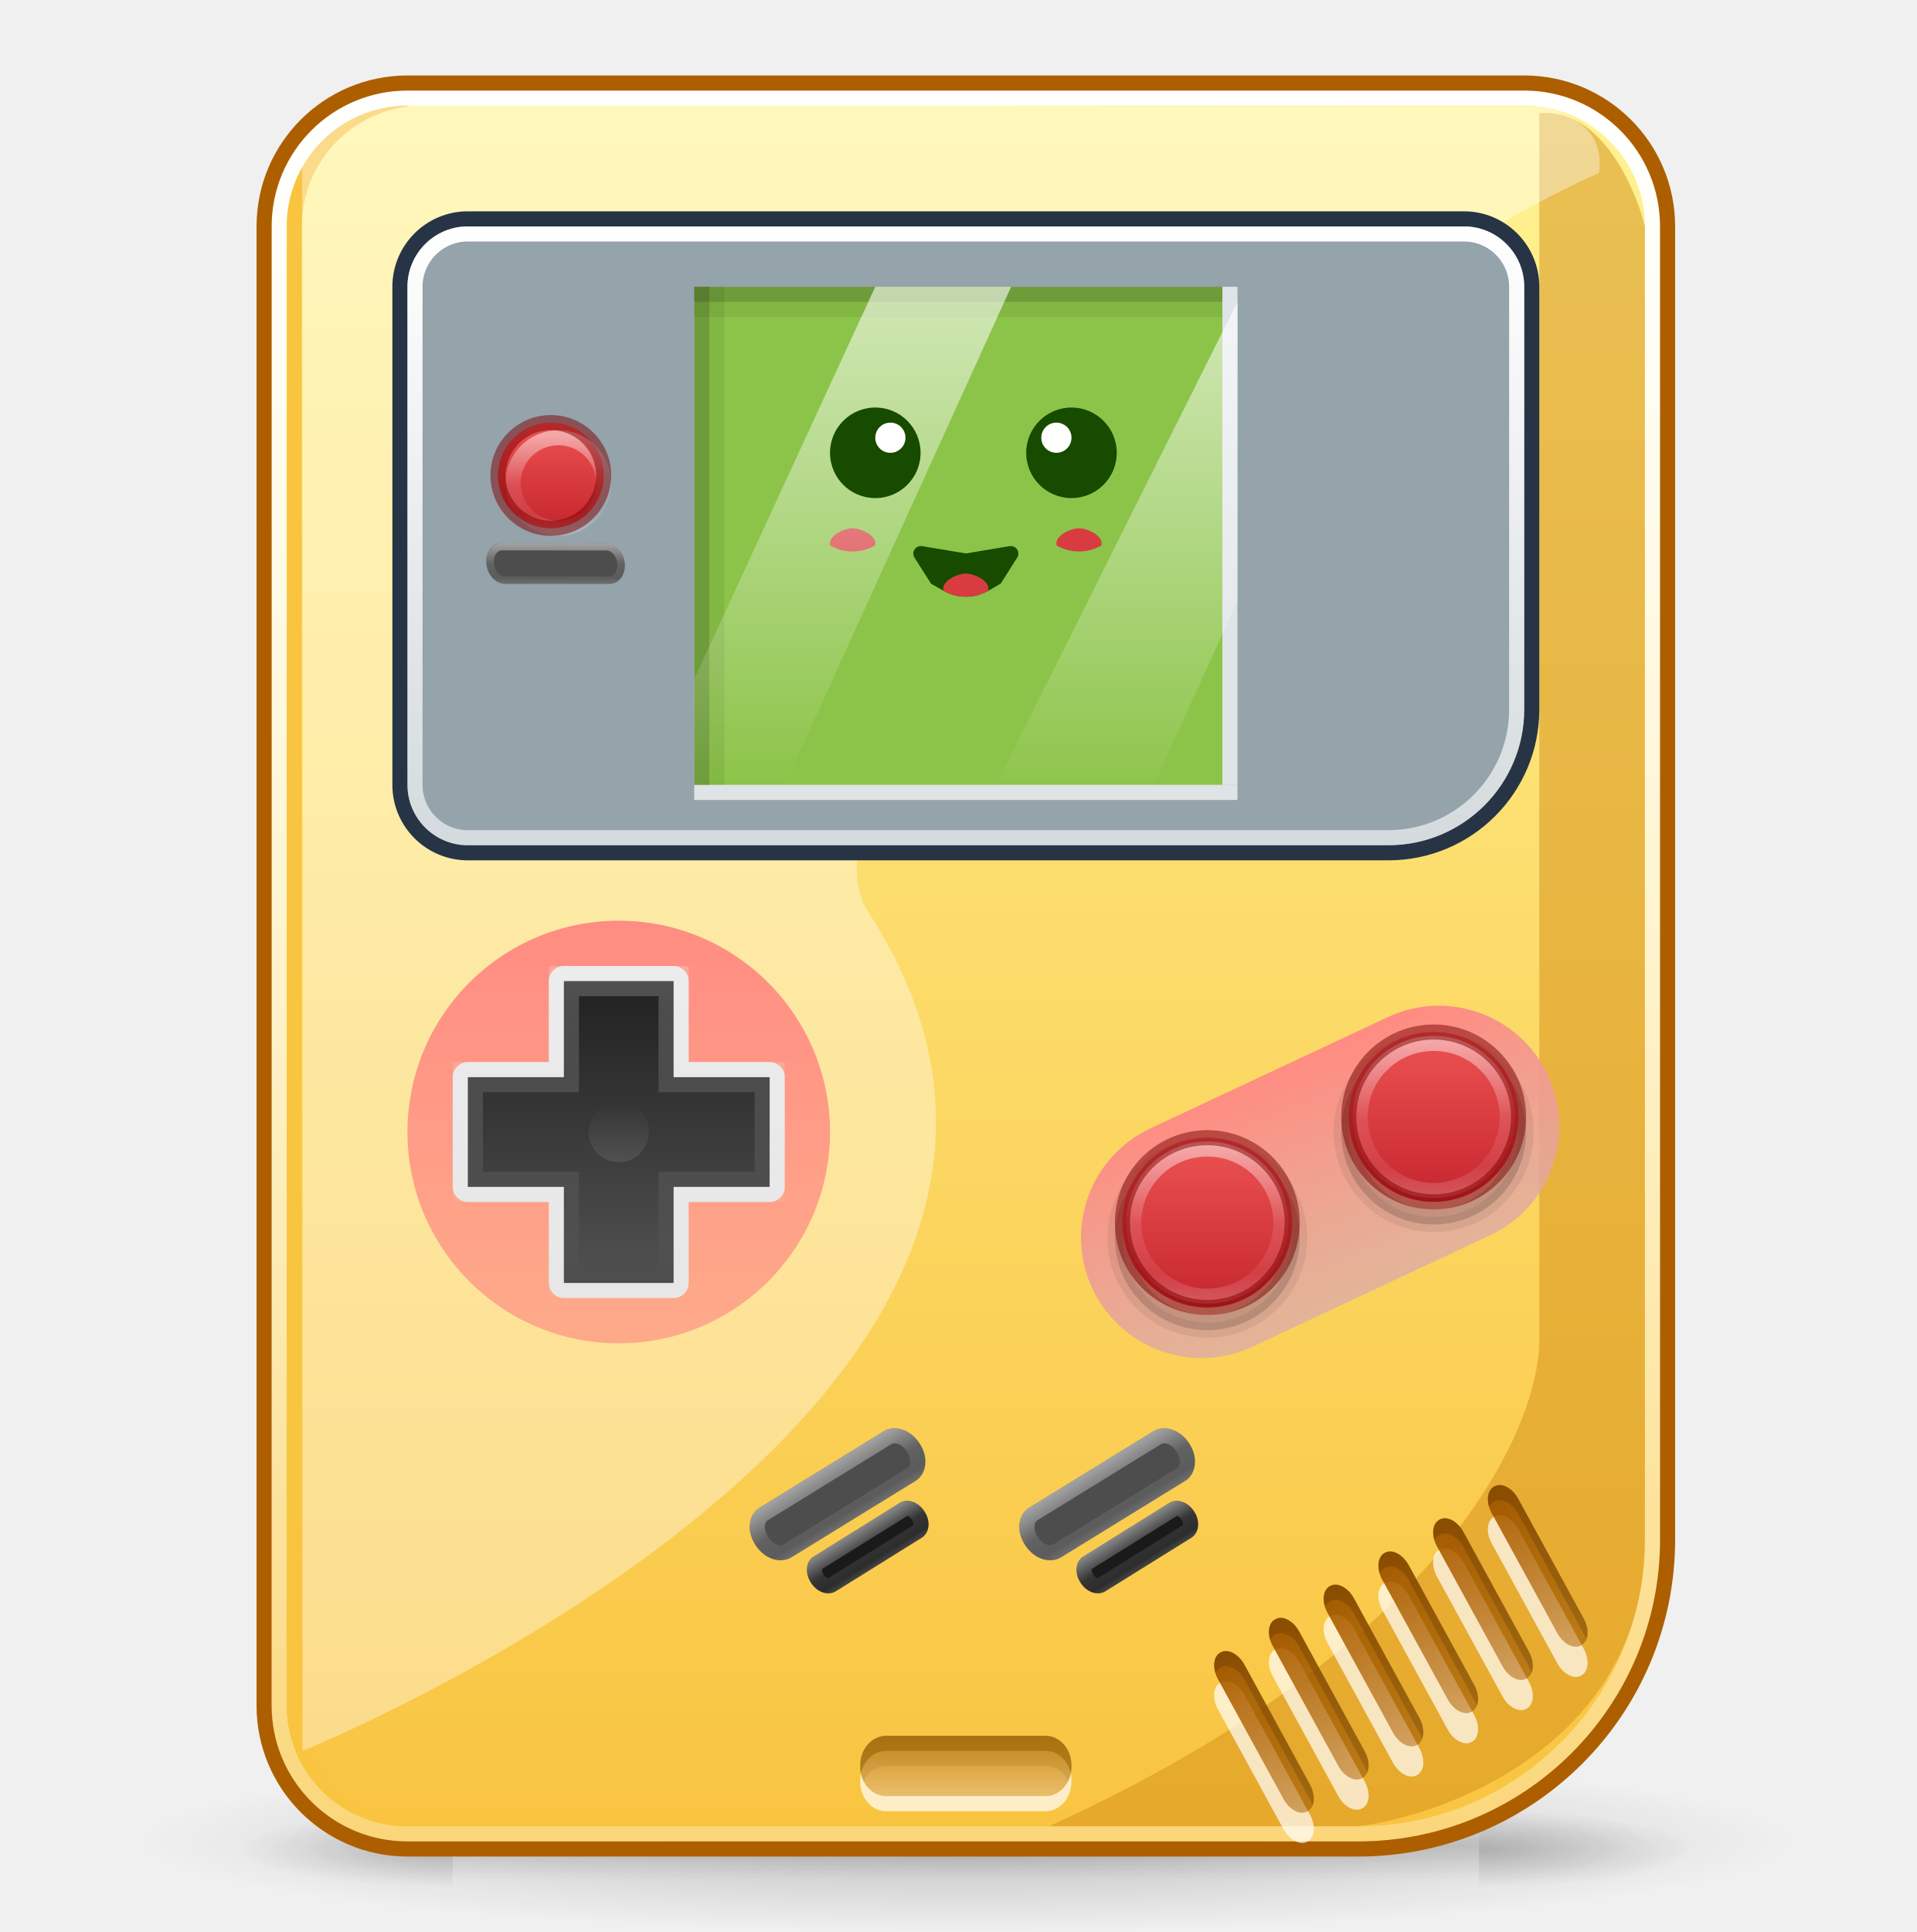
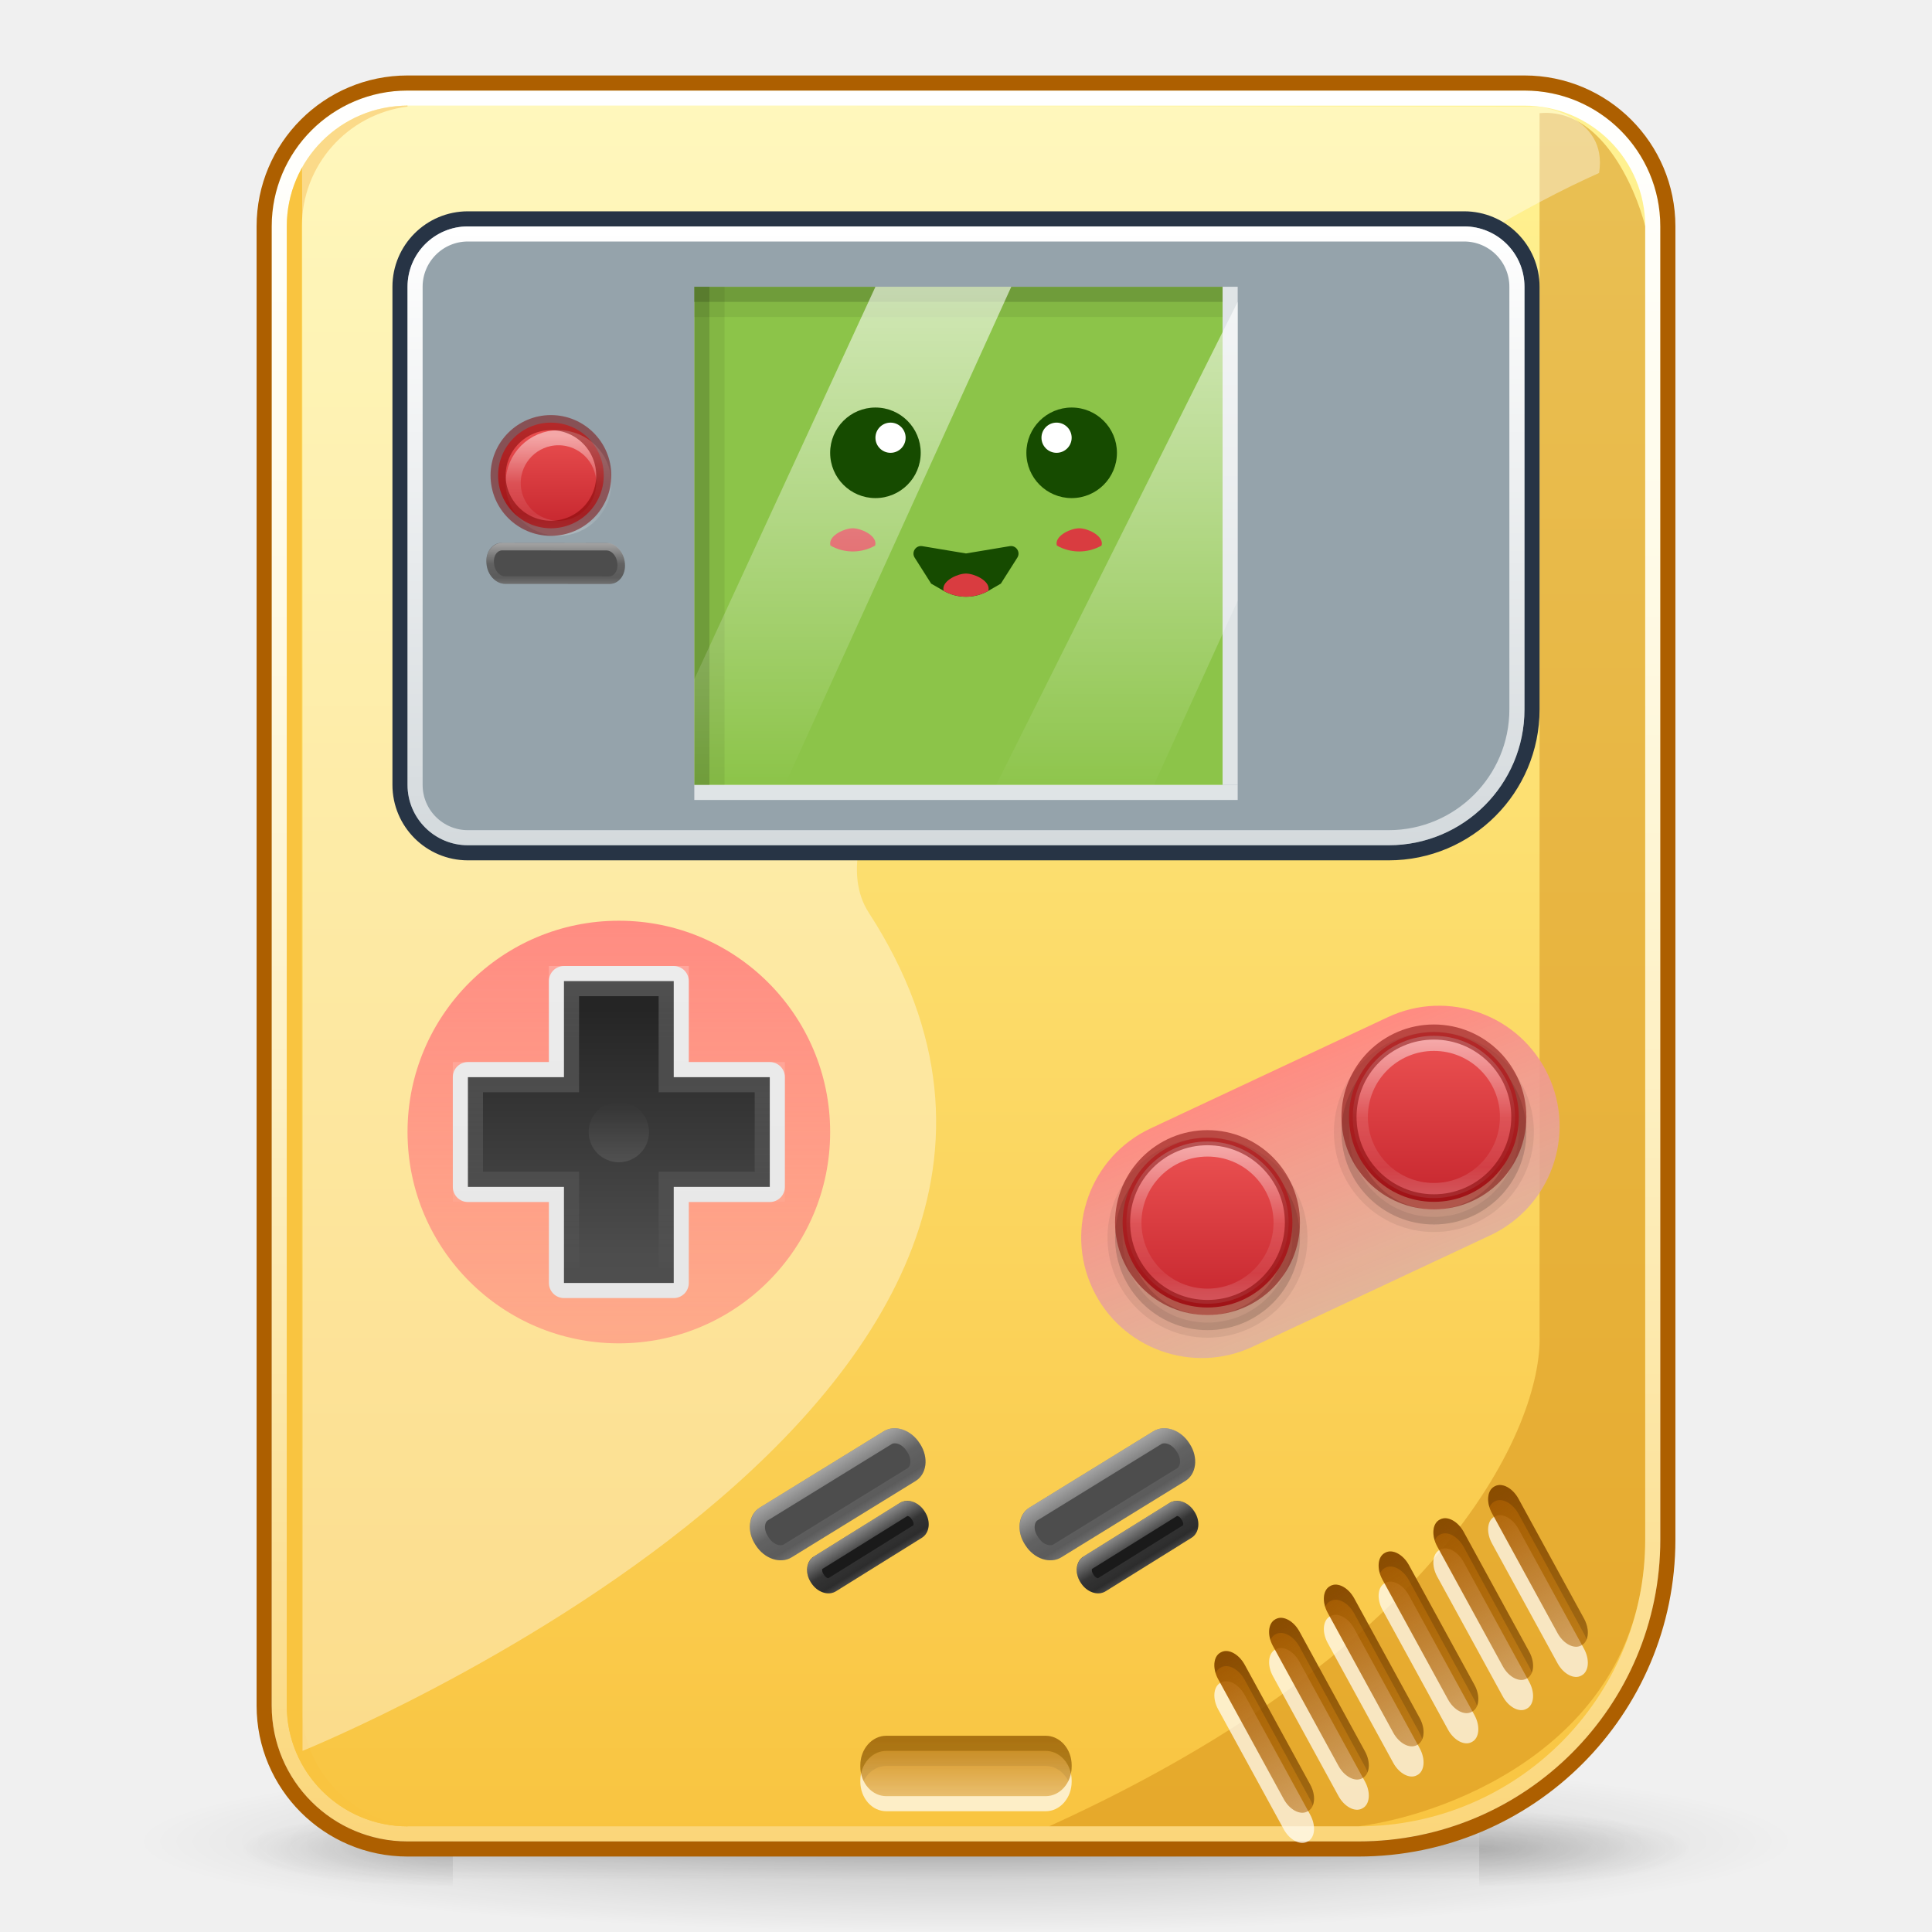
- <svg xmlns="http://www.w3.org/2000/svg" width="127" height="128" viewBox="0 0 127 128" fill="none">
+ <svg xmlns="http://www.w3.org/2000/svg" width="128" height="128" viewBox="0 0 128 128" fill="none">
  <path opacity="0.2" d="M119 122.001C118.998 123.592 113.202 125.118 102.888 126.243C92.573 127.368 78.585 128 64 128C49.415 128 35.427 127.368 25.112 126.243C14.798 125.118 9.002 123.592 9 122.001C8.999 121.213 10.421 120.433 13.184 119.705C15.947 118.977 19.998 118.315 25.106 117.758C30.213 117.2 36.277 116.758 42.95 116.457C49.624 116.155 56.776 116 64 116C71.224 116 78.376 116.155 85.05 116.457C91.723 116.758 97.787 117.2 102.894 117.758C108.002 118.315 112.053 118.977 114.816 119.705C117.58 120.433 119.001 121.213 119 122.001Z" fill="url(#paint0_radial)" />
  <g opacity="0.4">
    <path opacity="0.6" d="M112 120.001H98V125.001H112V120.001Z" fill="url(#paint1_radial)" />
    <path opacity="0.6" d="M16 125.001H30V120.001H16V125.001Z" fill="url(#paint2_radial)" />
    <path opacity="0.4" d="M98 120.001H30V124.525H98V120.001Z" fill="url(#paint3_linear)" />
  </g>
  <path d="M18 15C18 10.029 22.029 6 27 6H101C105.971 6 110 10.029 110 15V102C110 113.046 101.046 122 90 122H27C22.029 122 18 117.971 18 113V15Z" fill="url(#paint4_linear)" />
  <path opacity="0.5" d="M102 88.5V7.5C106 7.1 108.333 12.333 109 15V102C109 115.2 96.333 120.167 90 121H69.5C95.9 109 102.167 94.333 102 88.5Z" fill="#D48E15" />
  <path d="M18.5 15C18.5 10.306 22.306 6.5 27 6.5H101C105.694 6.5 109.5 10.306 109.5 15V102C109.5 112.77 100.77 121.5 90 121.5H27C22.306 121.5 18.5 117.694 18.5 113V15Z" stroke="url(#paint5_linear)" />
  <path d="M17.5 15C17.5 9.753 21.753 5.5 27 5.5H101C106.247 5.5 110.5 9.753 110.5 15V102C110.5 113.322 101.322 122.5 90 122.5H27C21.753 122.5 17.5 118.247 17.5 113V15Z" stroke="#AD5F00" />
  <path fill-rule="evenodd" clip-rule="evenodd" d="M27 7C22.582 7 19 10.582 19 15V113C19 117.418 22.582 121 27 121V120.938C23.054 120.446 20 117.08 20 113V15C20 10.92 23.054 7.554 27 7.062V7Z" fill="#F9C440" />
  <rect x="99.181" y="64" width="15.967" height="33.334" rx="7.983" transform="rotate(64.8818 99.1815 64)" fill="url(#paint6_linear)" />
  <path d="M80 76.375C76.896 76.375 74.375 78.896 74.375 82C74.375 85.104 76.896 87.625 80 87.625C83.104 87.625 85.625 85.104 85.625 82C85.625 78.896 83.104 76.375 80 76.375V76.375Z" stroke="black" stroke-opacity="0.15" />
  <path d="M80 75.875C76.62 75.875 73.875 78.62 73.875 82C73.875 85.38 76.62 88.125 80 88.125C83.38 88.125 86.125 85.38 86.125 82C86.125 78.62 83.38 75.875 80 75.875Z" stroke="black" stroke-opacity="0.07" />
  <path d="M95 69.375C91.896 69.375 89.375 71.896 89.375 75C89.375 78.104 91.896 80.625 95 80.625C98.104 80.625 100.625 78.104 100.625 75C100.625 71.896 98.104 69.375 95 69.375V69.375Z" stroke="black" stroke-opacity="0.16" />
  <path d="M95 68.875C91.62 68.875 88.875 71.62 88.875 75C88.875 78.38 91.62 81.125 95 81.125C98.38 81.125 101.125 78.38 101.125 75C101.125 71.62 98.38 68.875 95 68.875Z" stroke="black" stroke-opacity="0.07" />
  <path d="M85.625 81C85.625 77.896 83.104 75.375 80 75.375C76.896 75.375 74.375 77.896 74.375 81C74.375 84.104 76.896 86.625 80 86.625C83.104 86.625 85.625 84.104 85.625 81Z" fill="url(#paint7_linear)" />
  <path opacity="0.5" d="M84.875 81C84.875 83.692 82.692 85.875 80 85.875C77.308 85.875 75.125 83.692 75.125 81C75.125 78.308 77.308 76.125 80 76.125C82.692 76.125 84.875 78.308 84.875 81Z" stroke="url(#paint8_linear)" stroke-linecap="round" stroke-linejoin="round" />
  <path opacity="0.5" d="M80 75.375C76.896 75.375 74.375 77.896 74.375 81C74.375 84.104 76.896 86.625 80 86.625C83.104 86.625 85.625 84.104 85.625 81C85.625 77.896 83.104 75.375 80 75.375V75.375Z" stroke="#7A0000" />
  <path d="M100.625 74C100.625 70.896 98.104 68.375 95 68.375C91.896 68.375 89.375 70.896 89.375 74C89.375 77.104 91.896 79.625 95 79.625C98.104 79.625 100.625 77.104 100.625 74Z" fill="url(#paint9_linear)" />
  <path opacity="0.5" d="M99.875 74C99.875 76.692 97.692 78.875 95 78.875C92.308 78.875 90.125 76.692 90.125 74C90.125 71.308 92.308 69.125 95 69.125C97.692 69.125 99.875 71.308 99.875 74Z" stroke="url(#paint10_linear)" stroke-linecap="round" stroke-linejoin="round" />
  <path opacity="0.5" d="M95 68.375C91.896 68.375 89.375 70.896 89.375 74C89.375 77.104 91.896 79.625 95 79.625C98.104 79.625 100.625 77.104 100.625 74C100.625 70.896 98.104 68.375 95 68.375V68.375Z" stroke="#7A0000" />
  <path d="M58.552 94.824L50.339 99.881C49.599 100.337 49.462 101.427 50.031 102.316L50.078 102.389C50.648 103.279 51.709 103.631 52.448 103.176L60.661 98.119C61.401 97.663 61.538 96.573 60.969 95.683L60.922 95.611C60.352 94.721 59.291 94.369 58.552 94.824Z" fill="#4D4D4D" />
  <path opacity="0.5" d="M50.608 100.302L58.821 95.246C59.252 94.981 60.024 95.135 60.496 95.873L60.543 95.946C61.015 96.684 60.822 97.433 60.392 97.698L52.179 102.755C51.748 103.019 50.976 102.865 50.504 102.127L50.457 102.054C49.985 101.316 50.178 100.567 50.608 100.302Z" stroke="url(#paint11_linear)" stroke-linecap="round" stroke-linejoin="round" />
  <path d="M59.613 99.577L53.927 103.117C53.415 103.436 53.32 104.199 53.714 104.822L53.746 104.872C54.141 105.495 54.875 105.742 55.387 105.423L61.073 101.883C61.585 101.564 61.68 100.801 61.286 100.178L61.254 100.128C60.859 99.505 60.125 99.258 59.613 99.577Z" fill="#1A1A1A" />
  <path opacity="0.5" d="M54.194 103.539L59.88 99.999C60.082 99.874 60.53 99.919 60.829 100.392L60.861 100.443C61.161 100.915 61.007 101.335 60.806 101.461L55.12 105.001C54.918 105.126 54.47 105.081 54.171 104.608L54.139 104.557C53.839 104.085 53.993 103.665 54.194 103.539Z" stroke="url(#paint12_linear)" stroke-linecap="round" stroke-linejoin="round" />
  <path d="M76.417 94.824L68.204 99.881C67.464 100.337 67.326 101.427 67.896 102.316L67.943 102.389C68.512 103.279 69.573 103.631 70.313 103.176L78.526 98.119C79.265 97.663 79.403 96.573 78.833 95.683L78.787 95.611C78.217 94.721 77.156 94.369 76.417 94.824Z" fill="#4D4D4D" />
  <path opacity="0.5" d="M68.473 100.302L76.686 95.246C77.116 94.981 77.888 95.135 78.361 95.873L78.408 95.946C78.88 96.684 78.686 97.433 78.256 97.698L70.043 102.755C69.613 103.019 68.841 102.865 68.368 102.127L68.322 102.054C67.849 101.316 68.043 100.567 68.473 100.302Z" stroke="url(#paint13_linear)" stroke-linecap="round" stroke-linejoin="round" />
  <path d="M77.478 99.577L71.792 103.117C71.28 103.436 71.184 104.199 71.579 104.822L71.611 104.872C72.005 105.495 72.74 105.742 73.252 105.423L78.938 101.883C79.45 101.564 79.545 100.801 79.151 100.178L79.118 100.128C78.724 99.505 77.99 99.258 77.478 99.577Z" fill="#1A1A1A" />
  <path opacity="0.5" d="M72.059 103.539L77.745 99.999C77.947 99.874 78.395 99.919 78.694 100.392L78.726 100.443C79.026 100.915 78.872 101.335 78.67 101.461L72.984 105.001C72.783 105.126 72.335 105.081 72.035 104.608L72.003 104.557C71.704 104.085 71.857 103.665 72.059 103.539Z" stroke="url(#paint14_linear)" stroke-linecap="round" stroke-linejoin="round" />
  <path opacity="0.379" d="M20.001 10.337C19.956 8.844 22.391 7.064 24.681 7.017C27.308 6.959 101.976 7.071 101.976 7.071C101.976 7.071 106.559 7.62 105.943 11.46C86.621 20.071 51.027 50.385 57.563 60.475C78.286 92.469 20.042 116 20.042 116C20.042 116 20.096 15.393 20.001 10.337Z" fill="white" />
  <path d="M55 75C55 67.268 48.732 61 41 61C33.268 61 27 67.268 27 75C27 82.732 33.268 89 41 89C48.732 89 55 82.732 55 75Z" fill="url(#paint15_linear)" />
  <path d="M37.366 65V71.364H31V78.636H37.366V85H44.634V78.636H51V71.364H44.634V65H37.366Z" stroke="#E7E7E7" stroke-width="2" stroke-linecap="round" stroke-linejoin="round" />
  <path d="M51 78.634H44.636V85H37.364V78.634H31V71.366H37.364V65H44.636V71.366H51V78.634Z" fill="url(#paint16_linear)" />
  <path opacity="0.2" d="M51 78.634H44.636V85H37.364V78.634H31V71.366H37.364V65H44.636V71.366H51V78.634Z" stroke="url(#paint17_linear)" stroke-width="2" stroke-linecap="round" />
  <path opacity="0.1" d="M43 75C43 73.895 42.105 73 41 73C39.895 73 39 73.895 39 75C39 76.105 39.895 77 41 77C42.105 77 43 76.105 43 75Z" fill="url(#paint18_linear)" />
  <path d="M69.279 116H58.721C57.771 116 57 116.876 57 117.956V118.044C57 119.124 57.771 120 58.721 120H69.279C70.229 120 71 119.124 71 118.044V117.956C71 116.876 70.229 116 69.279 116Z" fill="white" fill-opacity="0.7" />
  <path d="M69.279 115H58.721C57.771 115 57 115.876 57 116.956V117.044C57 118.124 57.771 119 58.721 119H69.279C70.229 119 71 118.124 71 117.044V116.956C71 115.876 70.229 115 69.279 115Z" fill="url(#paint19_linear)" />
  <path fill-rule="evenodd" clip-rule="evenodd" d="M58.721 115H69.279C70.229 115 71 115.876 71 116.956V117.044C71 117.391 70.92 117.717 70.781 118C70.486 117.403 69.924 117 69.279 117H58.721C58.076 117 57.514 117.403 57.219 118C57.08 117.717 57 117.391 57 117.044V116.956C57 115.876 57.771 115 58.721 115Z" fill="black" fill-opacity="0.07" />
  <path fill-rule="evenodd" clip-rule="evenodd" d="M58.721 115H69.279C70.229 115 71 115.876 71 116.956V117.044C71 117.201 70.984 117.354 70.953 117.5C70.772 116.64 70.091 116 69.279 116H58.721C57.909 116 57.228 116.64 57.047 117.5C57.016 117.354 57 117.201 57 117.044V116.956C57 115.876 57.771 115 58.721 115Z" fill="black" fill-opacity="0.15" />
  <path d="M104.944 109.234L100.602 101.294C100.211 100.579 99.51 100.21 99.036 100.469L98.997 100.49C98.523 100.75 98.456 101.539 98.847 102.254L103.19 110.194C103.58 110.908 104.282 111.278 104.755 111.019L104.794 110.997C105.268 110.738 105.335 109.949 104.944 109.234Z" fill="white" fill-opacity="0.7" />
  <path d="M104.944 107.234L100.602 99.294C100.211 98.579 99.51 98.21 99.036 98.469L98.997 98.49C98.523 98.75 98.456 99.539 98.847 100.254L103.19 108.194C103.58 108.908 104.282 109.278 104.755 109.019L104.794 108.997C105.268 108.738 105.335 107.949 104.944 107.234Z" fill="url(#paint20_linear)" />
  <path fill-rule="evenodd" clip-rule="evenodd" d="M100.602 99.294L104.944 107.234C105.331 107.941 105.269 108.72 104.81 108.988L100.602 101.294C100.211 100.579 99.51 100.21 99.036 100.469L98.997 100.49C98.992 100.493 98.987 100.496 98.981 100.499L98.847 100.254C98.456 99.539 98.523 98.75 98.997 98.49L99.036 98.469C99.51 98.21 100.211 98.579 100.602 99.294Z" fill="black" fill-opacity="0.07" />
  <path fill-rule="evenodd" clip-rule="evenodd" d="M100.602 99.294L104.944 107.234C105.216 107.731 105.266 108.263 105.113 108.629C105.072 108.497 105.016 108.364 104.944 108.234L100.602 100.294C100.211 99.579 99.51 99.21 99.036 99.469L98.997 99.49C98.853 99.57 98.746 99.698 98.678 99.859C98.494 99.269 98.61 98.702 98.997 98.49L99.036 98.469C99.51 98.21 100.211 98.579 100.602 99.294Z" fill="black" fill-opacity="0.15" />
  <path d="M101.316 111.434L96.974 103.494C96.583 102.779 95.882 102.41 95.408 102.669L95.369 102.69C94.895 102.949 94.828 103.739 95.219 104.454L99.562 112.393C99.953 113.108 100.654 113.478 101.128 113.218L101.166 113.197C101.64 112.938 101.707 112.148 101.316 111.434Z" fill="white" fill-opacity="0.7" />
  <path d="M101.316 109.434L96.974 101.494C96.583 100.779 95.882 100.41 95.408 100.669L95.369 100.69C94.895 100.949 94.828 101.739 95.219 102.454L99.562 110.393C99.953 111.108 100.654 111.478 101.128 111.218L101.166 111.197C101.64 110.938 101.707 110.148 101.316 109.434Z" fill="url(#paint21_linear)" />
  <path fill-rule="evenodd" clip-rule="evenodd" d="M96.974 101.494L101.316 109.434C101.703 110.14 101.642 110.92 101.182 111.188L96.974 103.494C96.583 102.779 95.882 102.41 95.408 102.669L95.369 102.69C95.364 102.693 95.359 102.696 95.353 102.699L95.219 102.454C94.828 101.739 94.895 100.949 95.369 100.69L95.408 100.669C95.882 100.41 96.583 100.779 96.974 101.494Z" fill="black" fill-opacity="0.07" />
  <path fill-rule="evenodd" clip-rule="evenodd" d="M96.974 101.494L101.316 109.434C101.588 109.93 101.639 110.463 101.485 110.829C101.444 110.697 101.388 110.564 101.316 110.434L96.974 102.494C96.583 101.779 95.882 101.41 95.408 101.669L95.369 101.69C95.225 101.769 95.118 101.898 95.051 102.058C94.866 101.468 94.982 100.902 95.369 100.69L95.408 100.669C95.882 100.41 96.583 100.779 96.974 101.494Z" fill="black" fill-opacity="0.15" />
  <path d="M97.689 113.633L93.346 105.694C92.955 104.979 92.254 104.61 91.78 104.869L91.742 104.89C91.268 105.149 91.2 105.939 91.591 106.653L95.934 114.593C96.325 115.308 97.026 115.677 97.5 115.418L97.538 115.397C98.012 115.138 98.08 114.348 97.689 113.633Z" fill="white" fill-opacity="0.7" />
  <path d="M97.689 111.633L93.346 103.694C92.955 102.979 92.254 102.61 91.78 102.869L91.742 102.89C91.268 103.149 91.2 103.939 91.591 104.653L95.934 112.593C96.325 113.308 97.026 113.677 97.5 113.418L97.538 113.397C98.012 113.138 98.08 112.348 97.689 111.633Z" fill="url(#paint22_linear)" />
  <path fill-rule="evenodd" clip-rule="evenodd" d="M93.346 103.694L97.689 111.633C98.075 112.34 98.014 113.12 97.554 113.388L93.346 105.694C92.955 104.979 92.254 104.61 91.78 104.869L91.742 104.89C91.736 104.893 91.731 104.896 91.726 104.899L91.591 104.653C91.2 103.939 91.268 103.149 91.742 102.89L91.78 102.869C92.254 102.61 92.955 102.979 93.346 103.694Z" fill="black" fill-opacity="0.07" />
  <path fill-rule="evenodd" clip-rule="evenodd" d="M93.346 103.694L97.689 111.633C97.96 112.13 98.011 112.663 97.857 113.029C97.816 112.897 97.76 112.764 97.689 112.633L93.346 104.694C92.955 103.979 92.254 103.61 91.78 103.869L91.742 103.89C91.597 103.969 91.49 104.097 91.423 104.258C91.239 103.668 91.354 103.102 91.742 102.89L91.78 102.869C92.254 102.61 92.955 102.979 93.346 103.694Z" fill="black" fill-opacity="0.15" />
  <path d="M94.061 115.833L89.718 107.893C89.327 107.179 88.626 106.809 88.152 107.068L88.114 107.09C87.64 107.349 87.573 108.138 87.964 108.853L92.306 116.793C92.697 117.508 93.398 117.877 93.872 117.618L93.911 117.597C94.385 117.337 94.452 116.548 94.061 115.833Z" fill="white" fill-opacity="0.7" />
  <path d="M94.061 113.833L89.718 105.893C89.327 105.179 88.626 104.809 88.152 105.068L88.114 105.09C87.64 105.349 87.573 106.138 87.964 106.853L92.306 114.793C92.697 115.508 93.398 115.877 93.872 115.618L93.911 115.597C94.385 115.337 94.452 114.548 94.061 113.833Z" fill="url(#paint23_linear)" />
  <path fill-rule="evenodd" clip-rule="evenodd" d="M89.718 105.893L94.061 113.833C94.447 114.54 94.386 115.32 93.927 115.588L89.718 107.893C89.327 107.179 88.626 106.809 88.152 107.068L88.114 107.09C88.108 107.093 88.103 107.096 88.098 107.099L87.964 106.853C87.573 106.138 87.64 105.349 88.114 105.09L88.152 105.068C88.626 104.809 89.327 105.179 89.718 105.893Z" fill="black" fill-opacity="0.07" />
  <path fill-rule="evenodd" clip-rule="evenodd" d="M89.718 105.893L94.061 113.833C94.332 114.33 94.383 114.863 94.23 115.228C94.188 115.097 94.132 114.964 94.061 114.833L89.718 106.893C89.327 106.179 88.626 105.809 88.152 106.068L88.114 106.09C87.969 106.169 87.862 106.297 87.795 106.458C87.611 105.868 87.726 105.301 88.114 105.09L88.152 105.068C88.626 104.809 89.327 105.179 89.718 105.893Z" fill="black" fill-opacity="0.15" />
  <path d="M90.433 118.033L86.091 110.093C85.7 109.378 84.998 109.009 84.525 109.268L84.486 109.289C84.012 109.549 83.945 110.338 84.336 111.053L88.678 118.992C89.069 119.707 89.77 120.077 90.244 119.818L90.283 119.796C90.757 119.537 90.824 118.748 90.433 118.033Z" fill="white" fill-opacity="0.7" />
  <path d="M90.433 116.033L86.091 108.093C85.7 107.378 84.998 107.009 84.525 107.268L84.486 107.289C84.012 107.549 83.945 108.338 84.336 109.053L88.678 116.992C89.069 117.707 89.77 118.077 90.244 117.818L90.283 117.796C90.757 117.537 90.824 116.748 90.433 116.033Z" fill="url(#paint24_linear)" />
  <path fill-rule="evenodd" clip-rule="evenodd" d="M86.09 108.093L90.433 116.033C90.819 116.74 90.758 117.519 90.299 117.787L86.09 110.093C85.699 109.378 84.998 109.009 84.525 109.268L84.486 109.289C84.48 109.292 84.475 109.295 84.47 109.298L84.336 109.053C83.945 108.338 84.012 107.549 84.486 107.289L84.525 107.268C84.998 107.009 85.699 107.378 86.09 108.093Z" fill="black" fill-opacity="0.07" />
  <path fill-rule="evenodd" clip-rule="evenodd" d="M86.09 108.093L90.433 116.033C90.704 116.529 90.755 117.062 90.602 117.428C90.56 117.296 90.504 117.163 90.433 117.033L86.09 109.093C85.699 108.378 84.998 108.009 84.525 108.268L84.486 108.289C84.341 108.368 84.234 108.497 84.167 108.658C83.983 108.067 84.098 107.501 84.486 107.289L84.525 107.268C84.998 107.009 85.699 107.378 86.09 108.093Z" fill="black" fill-opacity="0.15" />
  <path d="M86.805 120.233L82.463 112.293C82.072 111.578 81.371 111.209 80.897 111.468L80.858 111.489C80.384 111.748 80.317 112.538 80.708 113.253L85.05 121.192C85.441 121.907 86.142 122.276 86.616 122.017L86.655 121.996C87.129 121.737 87.196 120.947 86.805 120.233Z" fill="white" fill-opacity="0.7" />
  <path d="M86.805 118.233L82.463 110.293C82.072 109.578 81.371 109.209 80.897 109.468L80.858 109.489C80.384 109.748 80.317 110.538 80.708 111.253L85.05 119.192C85.441 119.907 86.142 120.276 86.616 120.017L86.655 119.996C87.129 119.737 87.196 118.947 86.805 118.233Z" fill="url(#paint25_linear)" />
  <path fill-rule="evenodd" clip-rule="evenodd" d="M82.463 110.293L86.805 118.233C87.192 118.939 87.13 119.719 86.671 119.987L82.463 112.293C82.072 111.578 81.371 111.209 80.897 111.468L80.858 111.489C80.853 111.492 80.847 111.495 80.842 111.498L80.708 111.253C80.317 110.538 80.384 109.748 80.858 109.489L80.897 109.468C81.371 109.209 82.072 109.578 82.463 110.293Z" fill="black" fill-opacity="0.07" />
  <path fill-rule="evenodd" clip-rule="evenodd" d="M82.463 110.293L86.805 118.233C87.077 118.729 87.127 119.262 86.974 119.628C86.933 119.496 86.876 119.363 86.805 119.233L82.463 111.293C82.072 110.578 81.371 110.209 80.897 110.468L80.858 110.489C80.713 110.568 80.607 110.697 80.539 110.857C80.355 110.267 80.471 109.701 80.858 109.489L80.897 109.468C81.371 109.209 82.072 109.578 82.463 110.293Z" fill="black" fill-opacity="0.15" />
  <path d="M26.5 19C26.5 16.515 28.515 14.5 31 14.5H97C99.485 14.5 101.5 16.515 101.5 19V47C101.5 52.247 97.247 56.5 92 56.5H31C28.515 56.5 26.5 54.485 26.5 52V19Z" fill="#95A3AB" stroke="#273445" />
  <rect x="81" y="52" width="1" height="1" fill="white" fill-opacity="0.7" />
  <path d="M27.5 19C27.5 17.067 29.067 15.5 31 15.5H97C98.933 15.5 100.5 17.067 100.5 19V47C100.5 51.694 96.694 55.5 92 55.5H31C29.067 55.5 27.5 53.933 27.5 52V19Z" stroke="url(#paint26_linear)" />
  <rect x="46" y="20" width="35" height="33" fill="white" fill-opacity="0.7" />
  <rect x="47" y="19" width="35" height="33" fill="white" fill-opacity="0.7" />
  <rect x="46" y="19" width="35" height="33" fill="#8CC449" />
  <path d="M40.167 35.97L33.251 35.965C32.628 35.965 32.169 36.559 32.226 37.293L32.231 37.353C32.287 38.086 32.838 38.681 33.461 38.682L40.377 38.687C41 38.687 41.458 38.093 41.402 37.359L41.397 37.299C41.34 36.565 40.789 35.97 40.167 35.97Z" fill="#4D4D4D" />
  <path opacity="0.5" d="M33.27 36.214L40.186 36.219C40.633 36.219 41.098 36.662 41.147 37.299L41.152 37.359C41.201 37.995 40.805 38.438 40.358 38.437L33.442 38.432C32.995 38.432 32.53 37.989 32.481 37.353L32.476 37.293C32.427 36.656 32.823 36.214 33.27 36.214Z" stroke="url(#paint27_linear)" stroke-width="0.5" stroke-linecap="round" stroke-linejoin="round" />
  <path d="M40 31.5C40 29.569 38.431 28 36.5 28C34.569 28 33 29.569 33 31.5C33 33.431 34.569 35 36.5 35C38.431 35 40 33.431 40 31.5Z" fill="url(#paint28_linear)" />
  <path opacity="0.5" d="M40 32C40 33.657 38.657 35 37 35C35.343 35 34 33.657 34 32C34 30.343 35.343 29 37 29C38.657 29 40 30.343 40 32Z" stroke="url(#paint29_linear)" stroke-linecap="round" stroke-linejoin="round" />
  <path opacity="0.5" d="M36.5 28C34.569 28 33 29.569 33 31.5C33 33.431 34.569 35 36.5 35C38.431 35 40 33.431 40 31.5C40 29.569 38.431 28 36.5 28V28Z" stroke="#7A0000" />
  <path fill-rule="evenodd" clip-rule="evenodd" d="M48 19H46V52H48V19Z" fill="black" fill-opacity="0.07" />
  <path fill-rule="evenodd" clip-rule="evenodd" d="M47 19H46V52H47V19Z" fill="black" fill-opacity="0.15" />
  <path fill-rule="evenodd" clip-rule="evenodd" d="M81 19H46V21H81V19Z" fill="black" fill-opacity="0.07" />
  <path fill-rule="evenodd" clip-rule="evenodd" d="M81 19H46V20H81V19Z" fill="black" fill-opacity="0.15" />
  <path d="M65.5 39.134C64.572 39.67 63.428 39.67 62.5 39.134L61.691 38.667L60.599 36.945C60.367 36.58 60.677 36.113 61.103 36.184L64 36.667L66.897 36.184C67.323 36.113 67.632 36.58 67.401 36.945L66.309 38.667L65.5 39.134Z" fill="#164B00" />
  <path fill-rule="evenodd" clip-rule="evenodd" d="M62.522 39.147C62.508 39.099 62.5 39.05 62.5 39C62.5 38.448 63.448 38 64 38C64.552 38 65.5 38.448 65.5 39C65.5 39.05 65.492 39.099 65.478 39.147C64.561 39.666 63.439 39.666 62.522 39.147Z" fill="#D93C40" />
  <path fill-rule="evenodd" clip-rule="evenodd" d="M70.022 36.147C70.008 36.099 70 36.05 70 36C70 35.448 70.948 35 71.5 35C72.052 35 73 35.448 73 36C73 36.05 72.992 36.099 72.978 36.147C72.061 36.666 70.939 36.666 70.022 36.147Z" fill="#D93C40" />
  <path fill-rule="evenodd" clip-rule="evenodd" d="M55.022 36.147C55.008 36.099 55 36.05 55 36C55 35.448 55.948 35 56.5 35C57.052 35 58 35.448 58 36C58 36.05 57.992 36.099 57.978 36.147C57.061 36.666 55.939 36.666 55.022 36.147Z" fill="#D93C40" />
  <path d="M58 19H67L52 52H46V45L58 19Z" fill="url(#paint30_linear)" />
  <circle cx="58" cy="30" r="3" fill="#164B00" />
  <circle cx="59" cy="29" r="1" fill="white" />
  <circle cx="71" cy="30" r="3" fill="#164B00" />
  <circle cx="70" cy="29" r="1" fill="white" />
  <path fill-rule="evenodd" clip-rule="evenodd" d="M82 39.8L76 53H70L66 52L82 20V39.8Z" fill="url(#paint31_linear)" />
  <defs>
    <radialGradient id="paint0_radial" cx="0" cy="0" r="1" gradientUnits="userSpaceOnUse" gradientTransform="translate(64 122.001) scale(55 6)">
      <stop />
      <stop offset="1" stop-opacity="0" />
    </radialGradient>
    <radialGradient id="paint1_radial" cx="0" cy="0" r="1" gradientUnits="userSpaceOnUse" gradientTransform="translate(98 122.501) scale(14.0265 2.5)">
      <stop stop-color="#181818" />
      <stop offset="1" stop-color="#181818" stop-opacity="0" />
    </radialGradient>
    <radialGradient id="paint2_radial" cx="0" cy="0" r="1" gradientUnits="userSpaceOnUse" gradientTransform="translate(30.0158 122.5) rotate(180) scale(14.0265 2.5)">
      <stop stop-color="#181818" />
      <stop offset="1" stop-color="#181818" stop-opacity="0" />
    </radialGradient>
    <linearGradient id="paint3_linear" x1="66.57" y1="124.543" x2="66.57" y2="120.001" gradientUnits="userSpaceOnUse">
      <stop stop-color="#181818" stop-opacity="0" />
      <stop offset="0.5" stop-color="#181818" />
      <stop offset="1" stop-color="#181818" stop-opacity="0" />
    </linearGradient>
    <linearGradient id="paint4_linear" x1="64" y1="6" x2="64" y2="122" gradientUnits="userSpaceOnUse">
      <stop stop-color="#C4C4C4" />
      <stop offset="0" stop-color="#FFF394" />
      <stop offset="1" stop-color="#F9C440" />
    </linearGradient>
    <linearGradient id="paint5_linear" x1="64" y1="6" x2="64" y2="122" gradientUnits="userSpaceOnUse">
      <stop stop-color="white" />
      <stop offset="1" stop-color="white" stop-opacity="0.302" />
      <stop offset="1" stop-color="white" stop-opacity="0" />
    </linearGradient>
    <linearGradient id="paint6_linear" x1="99.136" y1="79.488" x2="127.134" y2="81.018" gradientUnits="userSpaceOnUse">
      <stop stop-color="#FF8C82" />
      <stop offset="1" stop-color="#C4C4C4" stop-opacity="0.65" />
    </linearGradient>
    <linearGradient id="paint7_linear" x1="80" y1="75.375" x2="80" y2="86.625" gradientUnits="userSpaceOnUse">
      <stop stop-color="#ED5353" />
      <stop offset="1" stop-color="#C6262E" />
    </linearGradient>
    <linearGradient id="paint8_linear" x1="79.861" y1="75.962" x2="79.861" y2="86.002" gradientUnits="userSpaceOnUse">
      <stop stop-color="white" />
      <stop offset="0.508" stop-color="white" stop-opacity="0.235" />
      <stop offset="0.835" stop-color="white" stop-opacity="0.157" />
      <stop offset="1" stop-color="white" stop-opacity="0.392" />
    </linearGradient>
    <linearGradient id="paint9_linear" x1="95" y1="68.375" x2="95" y2="79.625" gradientUnits="userSpaceOnUse">
      <stop stop-color="#ED5353" />
      <stop offset="1" stop-color="#C6262E" />
    </linearGradient>
    <linearGradient id="paint10_linear" x1="94.861" y1="68.962" x2="94.861" y2="79.002" gradientUnits="userSpaceOnUse">
      <stop stop-color="white" />
      <stop offset="0.508" stop-color="white" stop-opacity="0.235" />
      <stop offset="0.835" stop-color="white" stop-opacity="0.157" />
      <stop offset="1" stop-color="white" stop-opacity="0.392" />
    </linearGradient>
    <linearGradient id="paint11_linear" x1="54.254" y1="97.394" x2="56.366" y2="100.823" gradientUnits="userSpaceOnUse">
      <stop stop-color="white" />
      <stop offset="0.508" stop-color="white" stop-opacity="0.235" />
      <stop offset="0.835" stop-color="white" stop-opacity="0.157" />
      <stop offset="1" stop-color="white" stop-opacity="0.392" />
    </linearGradient>
    <linearGradient id="paint12_linear" x1="56.638" y1="101.376" x2="58.123" y2="103.762" gradientUnits="userSpaceOnUse">
      <stop stop-color="white" />
      <stop offset="0.508" stop-color="white" stop-opacity="0.235" />
      <stop offset="0.835" stop-color="white" stop-opacity="0.157" />
      <stop offset="1" stop-color="white" stop-opacity="0.392" />
    </linearGradient>
    <linearGradient id="paint13_linear" x1="72.119" y1="97.394" x2="74.231" y2="100.823" gradientUnits="userSpaceOnUse">
      <stop stop-color="white" />
      <stop offset="0.508" stop-color="white" stop-opacity="0.235" />
      <stop offset="0.835" stop-color="white" stop-opacity="0.157" />
      <stop offset="1" stop-color="white" stop-opacity="0.392" />
    </linearGradient>
    <linearGradient id="paint14_linear" x1="74.502" y1="101.376" x2="75.988" y2="103.762" gradientUnits="userSpaceOnUse">
      <stop stop-color="white" />
      <stop offset="0.508" stop-color="white" stop-opacity="0.235" />
      <stop offset="0.835" stop-color="white" stop-opacity="0.157" />
      <stop offset="1" stop-color="white" stop-opacity="0.392" />
    </linearGradient>
    <linearGradient id="paint15_linear" x1="41" y1="61" x2="41" y2="89" gradientUnits="userSpaceOnUse">
      <stop stop-color="#FF8C82" />
      <stop offset="1" stop-color="#FF8C82" stop-opacity="0.65" />
    </linearGradient>
    <linearGradient id="paint16_linear" x1="41" y1="83.199" x2="41" y2="66.801" gradientUnits="userSpaceOnUse">
      <stop stop-color="#4D4D4D" />
      <stop offset="1" stop-color="#252525" />
    </linearGradient>
    <linearGradient id="paint17_linear" x1="41" y1="65" x2="41" y2="85" gradientUnits="userSpaceOnUse">
      <stop stop-color="white" />
      <stop offset="1" stop-color="white" stop-opacity="0" />
    </linearGradient>
    <linearGradient id="paint18_linear" x1="41" y1="77" x2="41" y2="73" gradientUnits="userSpaceOnUse">
      <stop stop-color="white" />
      <stop offset="1" stop-color="white" stop-opacity="0" />
    </linearGradient>
    <linearGradient id="paint19_linear" x1="64" y1="115" x2="64" y2="119" gradientUnits="userSpaceOnUse">
      <stop stop-color="#D48E15" />
      <stop offset="1" stop-color="#D48E15" stop-opacity="0.5" />
    </linearGradient>
    <linearGradient id="paint20_linear" x1="99" y1="98.5" x2="105" y2="109" gradientUnits="userSpaceOnUse">
      <stop stop-color="#AD5F00" />
      <stop offset="1" stop-color="#AD5F00" stop-opacity="0.5" />
    </linearGradient>
    <linearGradient id="paint21_linear" x1="95.372" y1="100.7" x2="101.372" y2="111.2" gradientUnits="userSpaceOnUse">
      <stop stop-color="#AD5F00" />
      <stop offset="1" stop-color="#AD5F00" stop-opacity="0.5" />
    </linearGradient>
    <linearGradient id="paint22_linear" x1="91.744" y1="102.899" x2="97.744" y2="113.399" gradientUnits="userSpaceOnUse">
      <stop stop-color="#AD5F00" />
      <stop offset="1" stop-color="#AD5F00" stop-opacity="0.5" />
    </linearGradient>
    <linearGradient id="paint23_linear" x1="88.117" y1="105.099" x2="94.117" y2="115.599" gradientUnits="userSpaceOnUse">
      <stop stop-color="#AD5F00" />
      <stop offset="1" stop-color="#AD5F00" stop-opacity="0.5" />
    </linearGradient>
    <linearGradient id="paint24_linear" x1="84.489" y1="107.299" x2="90.489" y2="117.799" gradientUnits="userSpaceOnUse">
      <stop stop-color="#AD5F00" />
      <stop offset="1" stop-color="#AD5F00" stop-opacity="0.5" />
    </linearGradient>
    <linearGradient id="paint25_linear" x1="80.861" y1="109.499" x2="86.861" y2="119.999" gradientUnits="userSpaceOnUse">
      <stop stop-color="#AD5F00" />
      <stop offset="1" stop-color="#AD5F00" stop-opacity="0.5" />
    </linearGradient>
    <linearGradient id="paint26_linear" x1="64" y1="15" x2="64" y2="78" gradientUnits="userSpaceOnUse">
      <stop stop-color="white" />
      <stop offset="0.911" stop-color="white" stop-opacity="0.43" />
      <stop offset="1" stop-color="white" stop-opacity="0" />
    </linearGradient>
    <linearGradient id="paint27_linear" x1="36.574" y1="35.922" x2="36.572" y2="38.719" gradientUnits="userSpaceOnUse">
      <stop stop-color="white" />
      <stop offset="0.508" stop-color="white" stop-opacity="0.235" />
      <stop offset="0.835" stop-color="white" stop-opacity="0.157" />
      <stop offset="1" stop-color="white" stop-opacity="0.392" />
    </linearGradient>
    <linearGradient id="paint28_linear" x1="36.5" y1="28" x2="36.5" y2="35" gradientUnits="userSpaceOnUse">
      <stop stop-color="#ED5353" />
      <stop offset="1" stop-color="#C6262E" />
    </linearGradient>
    <linearGradient id="paint29_linear" x1="36.914" y1="28.899" x2="36.914" y2="35.078" gradientUnits="userSpaceOnUse">
      <stop stop-color="white" />
      <stop offset="0.508" stop-color="white" stop-opacity="0.235" />
      <stop offset="0.835" stop-color="white" stop-opacity="0.157" />
      <stop offset="1" stop-color="white" stop-opacity="0.392" />
    </linearGradient>
    <linearGradient id="paint30_linear" x1="56.5" y1="19" x2="56.5" y2="52" gradientUnits="userSpaceOnUse">
      <stop stop-color="white" stop-opacity="0.6" />
      <stop offset="1" stop-color="white" stop-opacity="0" />
    </linearGradient>
    <linearGradient id="paint31_linear" x1="80.5" y1="20" x2="80.5" y2="53" gradientUnits="userSpaceOnUse">
      <stop stop-color="white" stop-opacity="0.6" />
      <stop offset="1" stop-color="white" stop-opacity="0" />
    </linearGradient>
  </defs>
</svg>
